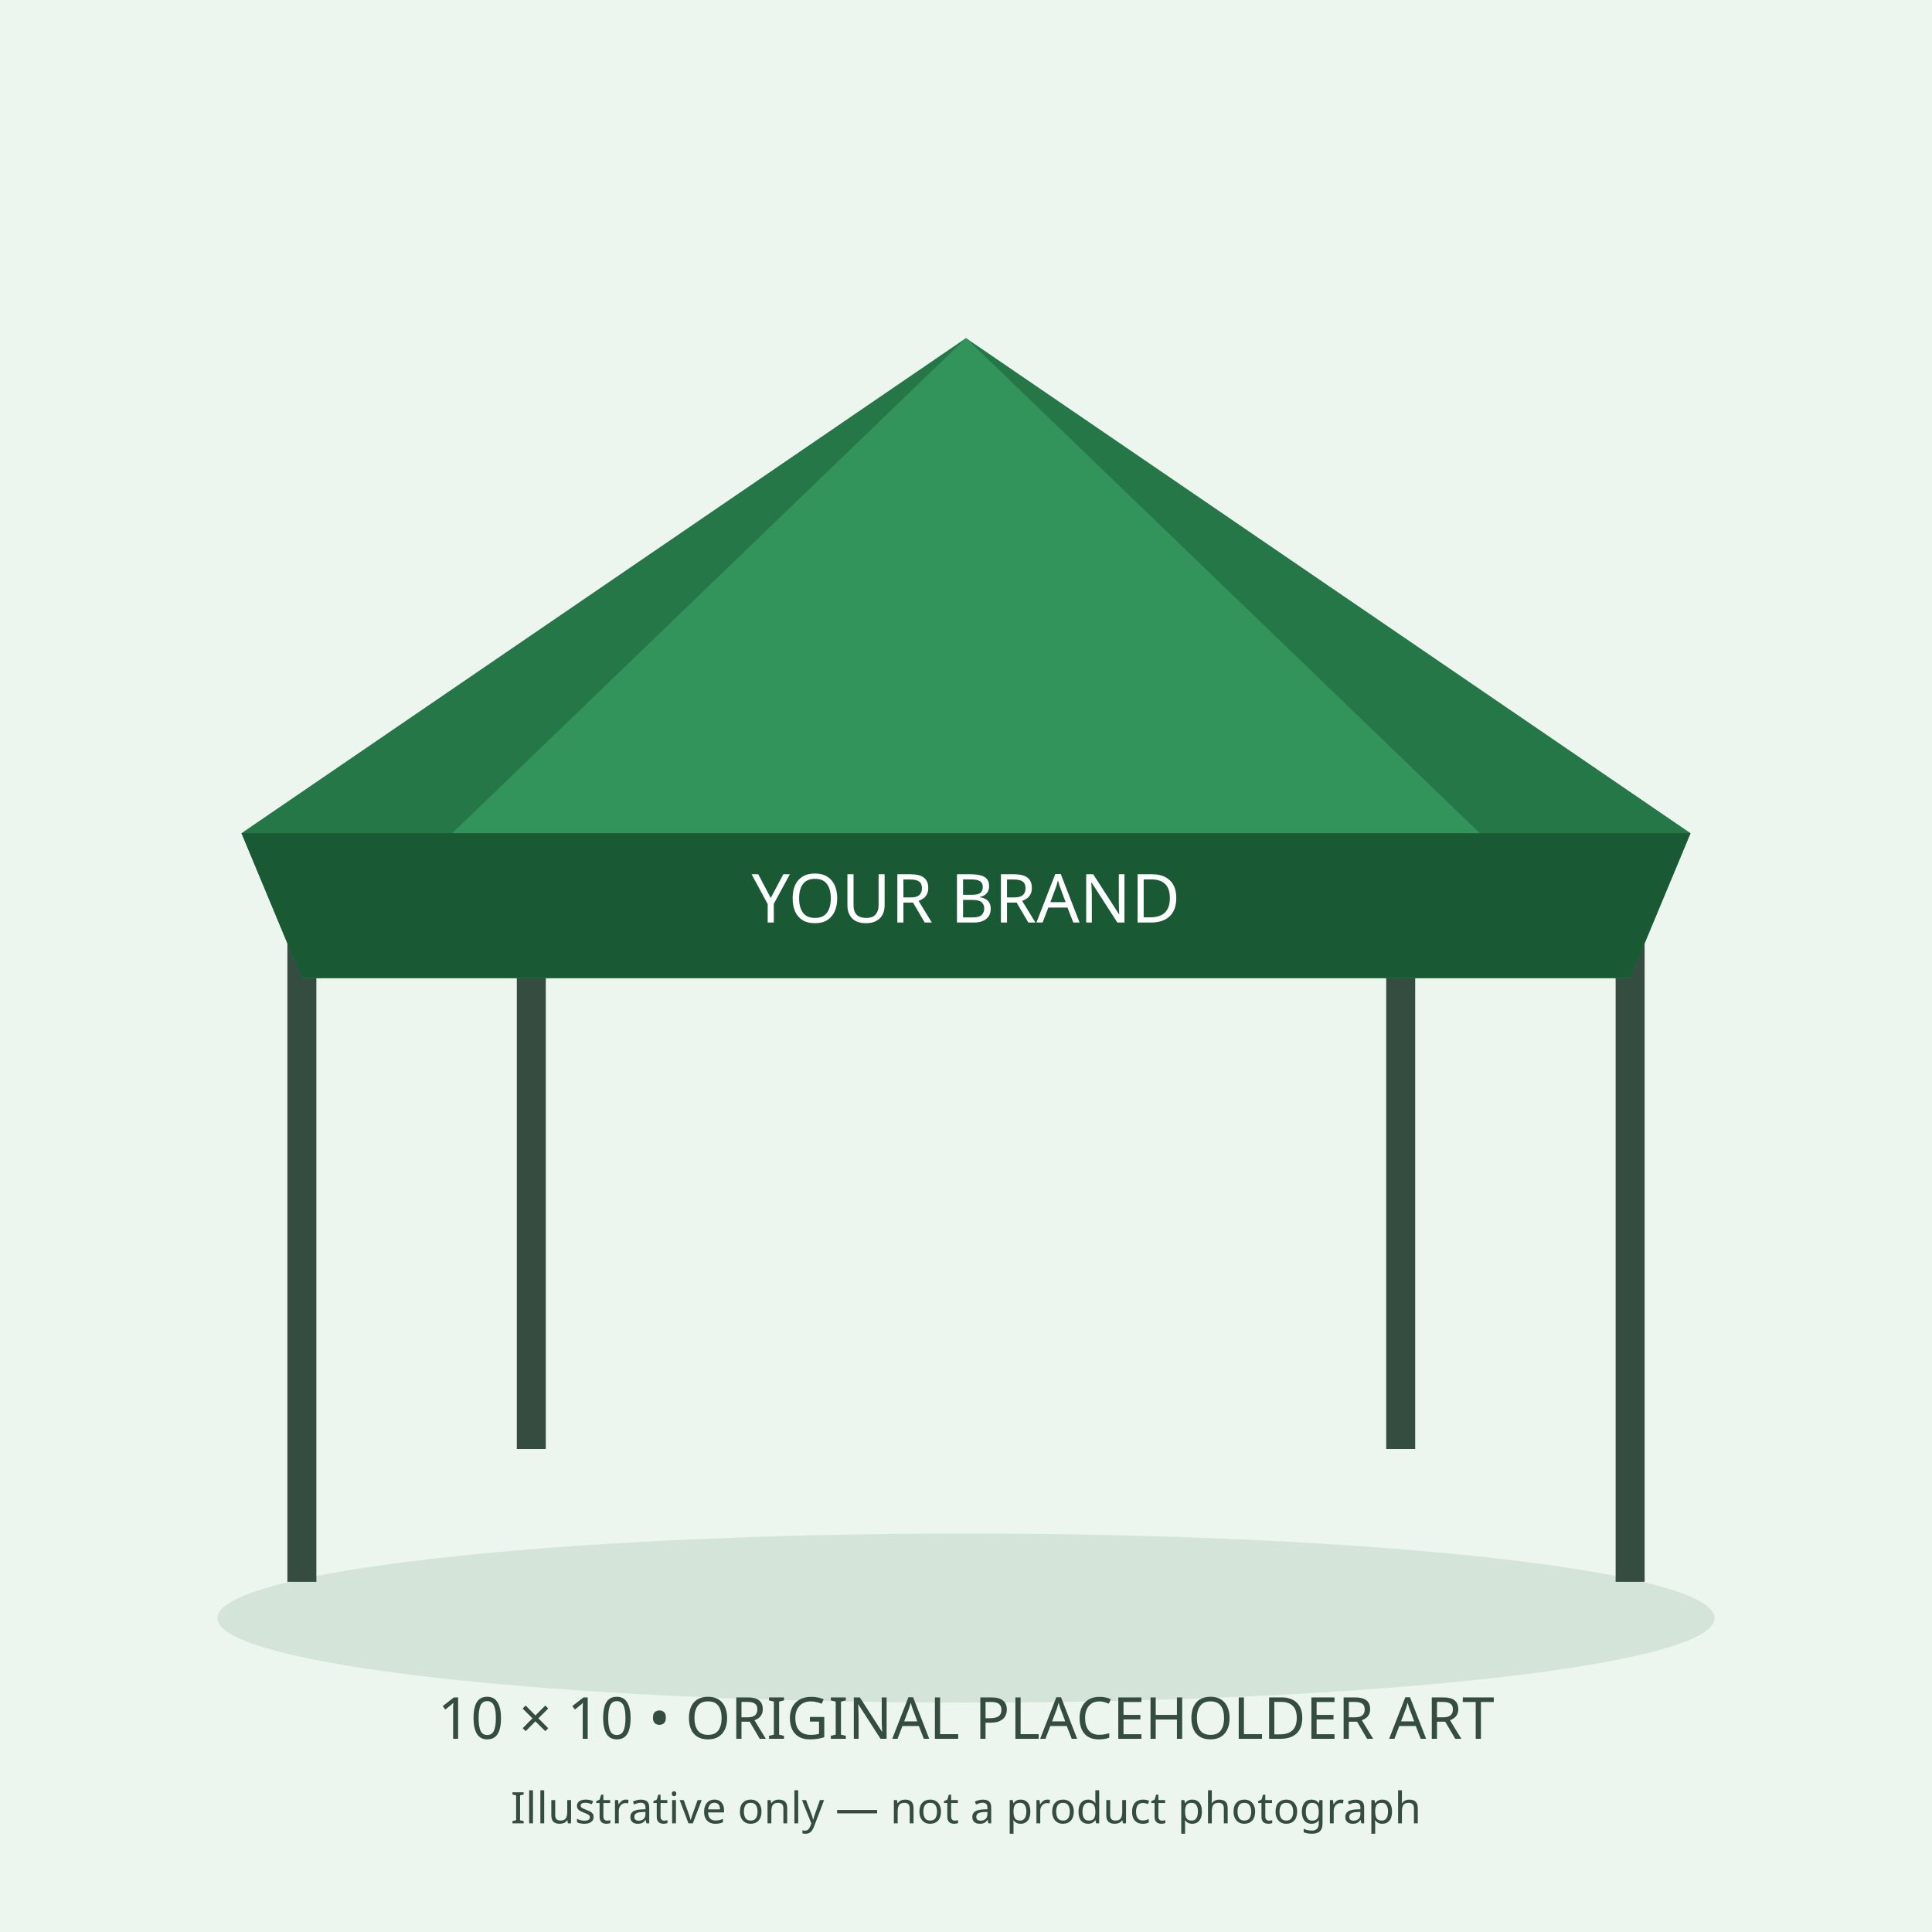
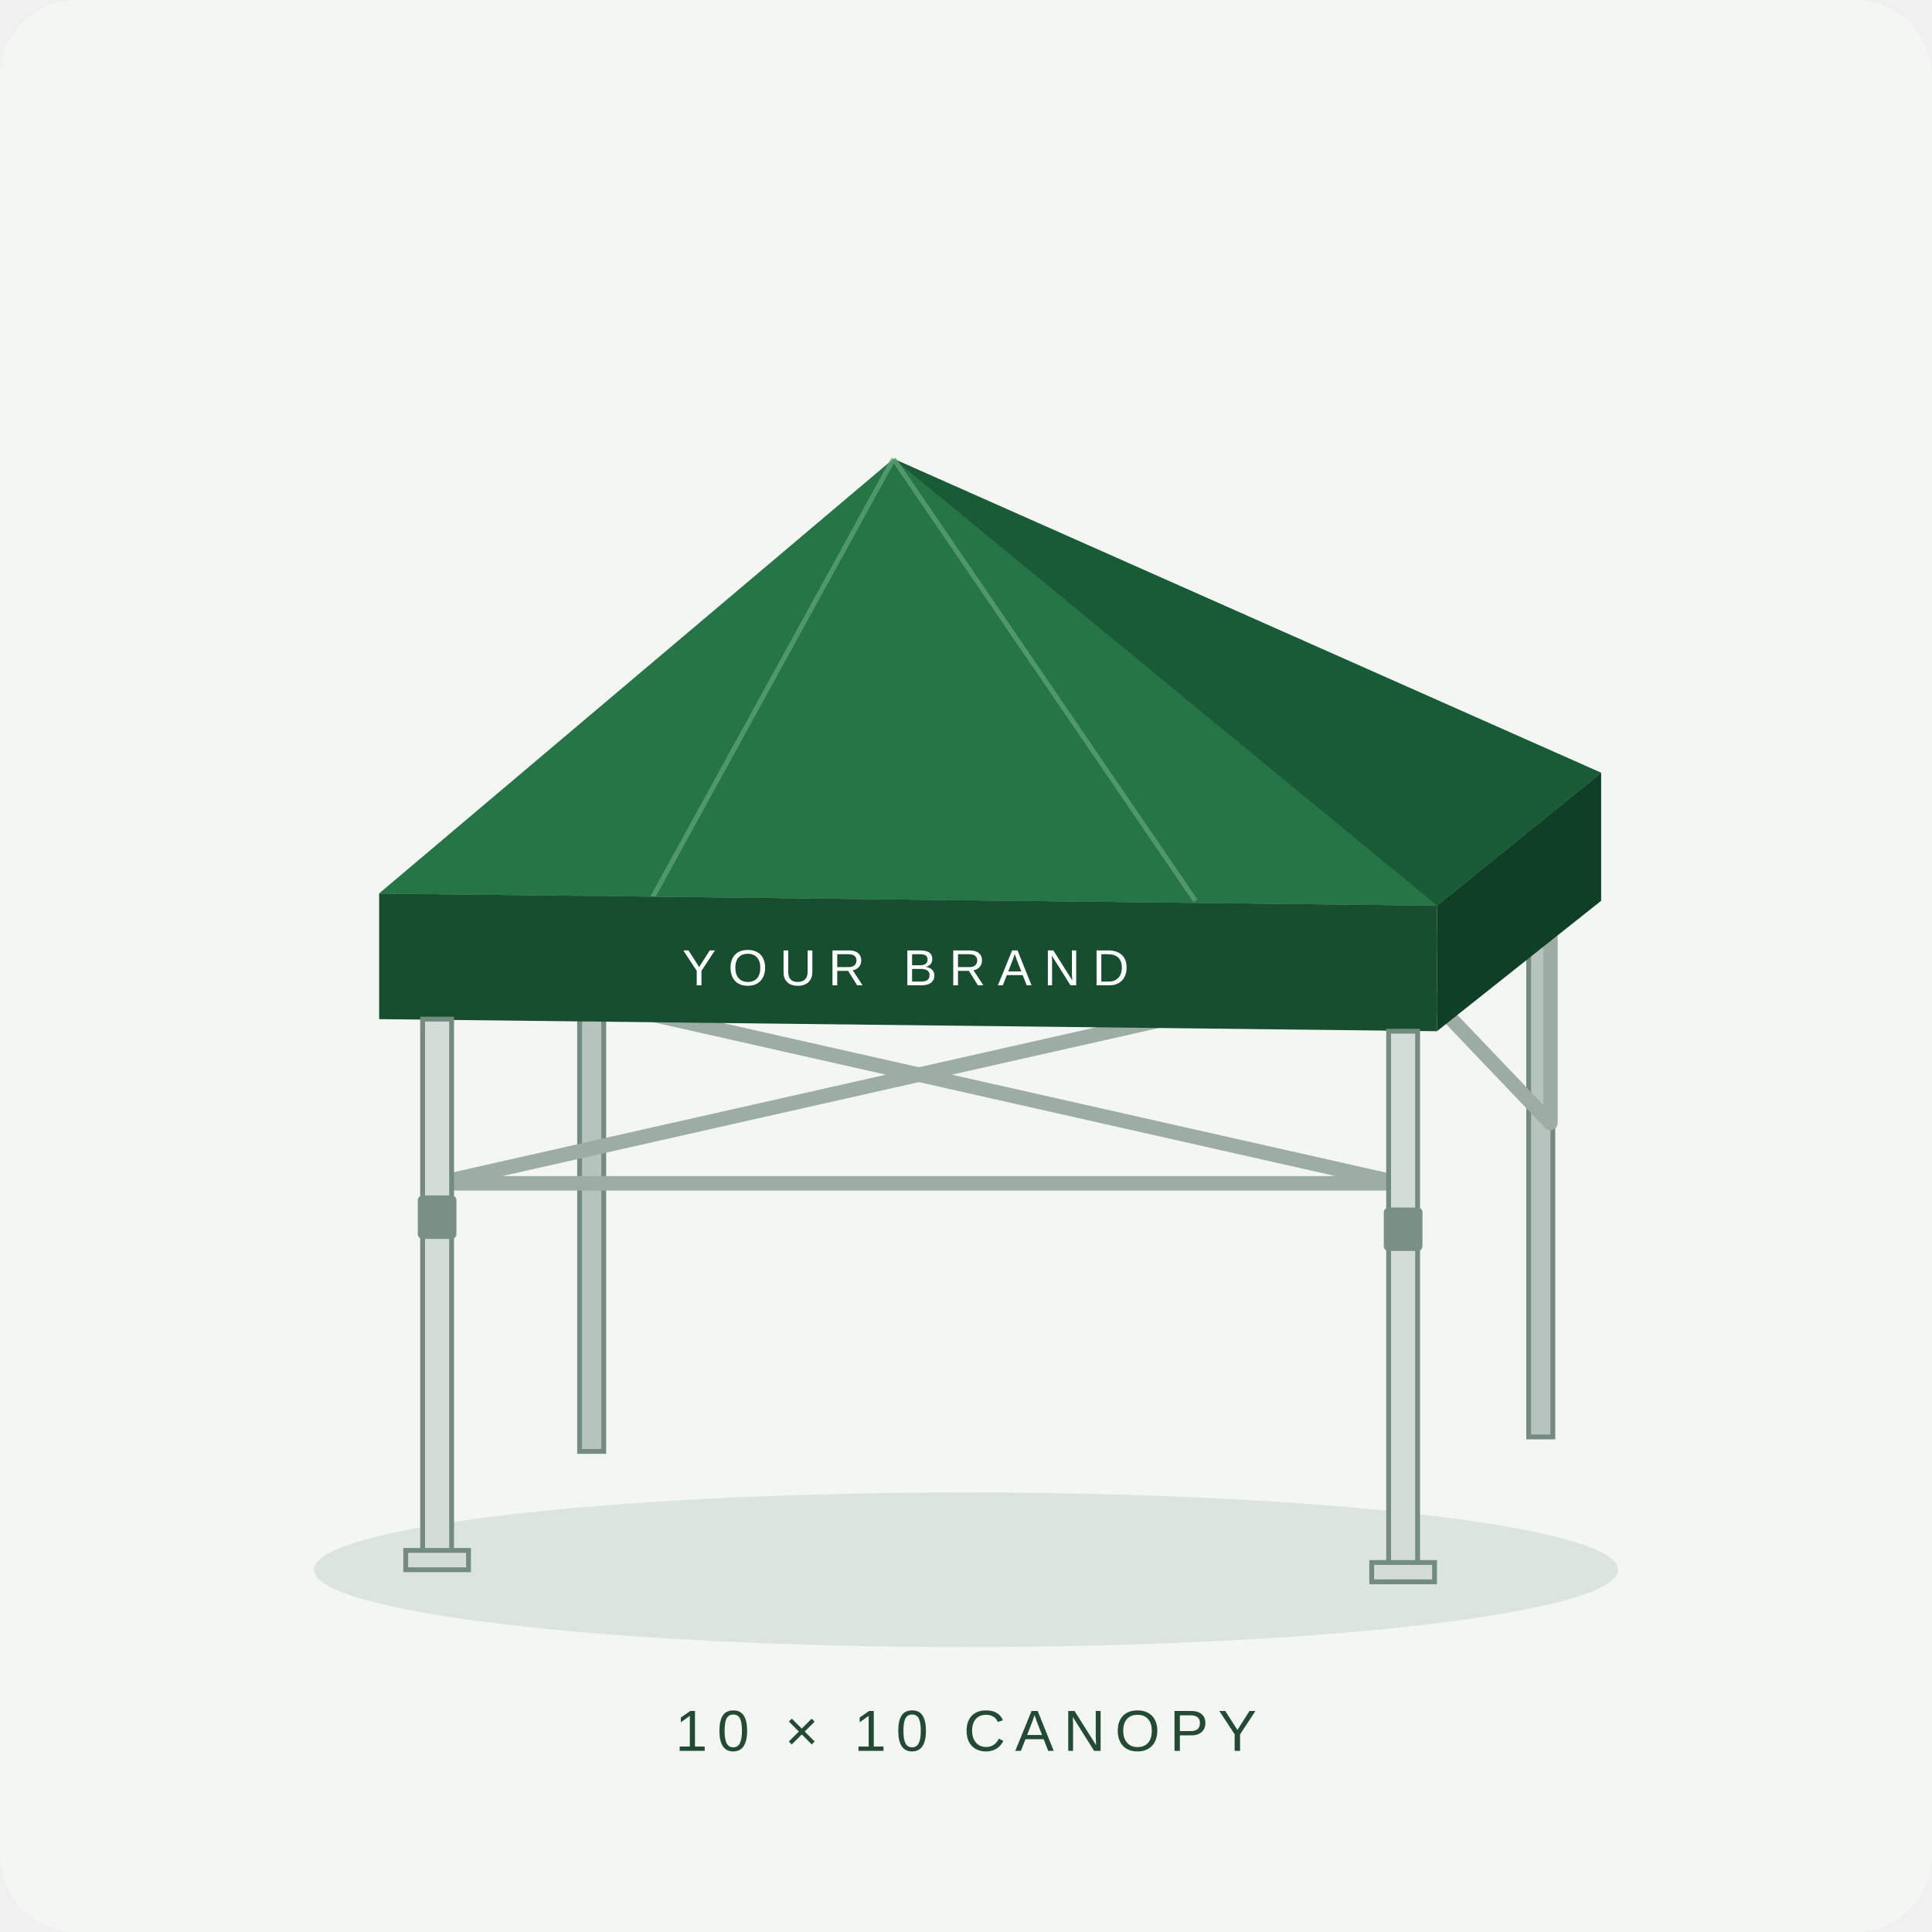
- <svg xmlns="http://www.w3.org/2000/svg" width="800" height="800" viewBox="0 0 800 800">
-   <rect width="800" height="800" fill="#edf5ef" />
-   <ellipse cx="400" cy="670" rx="310" ry="35" fill="#d4e4d8" />
-   <g stroke="#344d40" stroke-width="12" fill="none">
-     <path d="M125 355v300m550-300v300M220 310v290m360-290v290" />
+ <svg xmlns="http://www.w3.org/2000/svg" width="800" height="800" viewBox="0 0 800 800" role="img" aria-labelledby="title desc">
+   <rect width="800" height="800" rx="32" fill="#f3f6f3" />
+   <ellipse cx="400" cy="650" rx="270" ry="32" fill="#dce5dd" />
+   <g fill="#b6c3be" stroke="#748c80" stroke-width="2">
+     <path d="M240 356h10v245h-10zM633 345h10v250h-10z" />
  </g>
-   <path d="M100 345 400 140 700 345 675 405H125Z" fill="#267747" />
-   <path d="M400 140 675 405H125Z" fill="#32945b" />
-   <path d="M100 345h600l-25 60H125Z" fill="#195a34" />
-   <text x="400" y="382" fill="white" font-family="sans-serif" font-size="28" text-anchor="middle">YOUR BRAND</text>
-   <text x="400" y="720" fill="#344d40" font-family="sans-serif" font-size="24" text-anchor="middle">10 × 10 • ORIGINAL PLACEHOLDER ART</text>
-   <text x="400" y="755" fill="#344d40" font-family="sans-serif" font-size="18" text-anchor="middle">Illustrative only — not a product photograph</text>
+   <g fill="none" stroke="#9cadA3" stroke-width="6" stroke-linejoin="round">
+     <path d="M181 400L580 490L181 490L580 400M580 400l62-40v105z" />
+   </g>
+   <path d="M157 370L370 190H370L663 320L595 375Z" fill="#438e5d" />
+   <path d="M157 370L370 190H370L595 375Z" fill="#257546" />
+   <path d="M370 190L595 375L663 320Z" fill="#185b36" />
+   <g fill="none" stroke="#63a778" stroke-width="2" opacity=".7">
+     <path d="M370 190L270 372M370 190L495 373" />
+   </g>
+   <path d="M157 370L595 375V427L157 422Z" fill="#174e30" />
+   <path d="M595 375l68-55v53l-68 54Z" fill="#103f27" />
+   <g fill="#d3dcd7" stroke="#748c80" stroke-width="2">
+     <path d="M175 422h12v223h-12zM575 427h12v223h-12z" />
+     <path d="M168 642h26v8h-26zM568 647h26v8h-26z" />
+   </g>
+   <g fill="#789184">
+     <rect x="173" y="495" width="16" height="18" rx="2" />
+     <rect x="573" y="500" width="16" height="18" rx="2" />
+   </g>
+   <text x="375" y="408" text-anchor="middle" fill="#fff" font-family="Arial,sans-serif" font-size="21" letter-spacing="5">YOUR BRAND</text>
+   <text x="400" y="725" text-anchor="middle" fill="#234b34" font-family="Arial,sans-serif" font-size="24" letter-spacing="4">10 × 10 CANOPY</text>
</svg>
